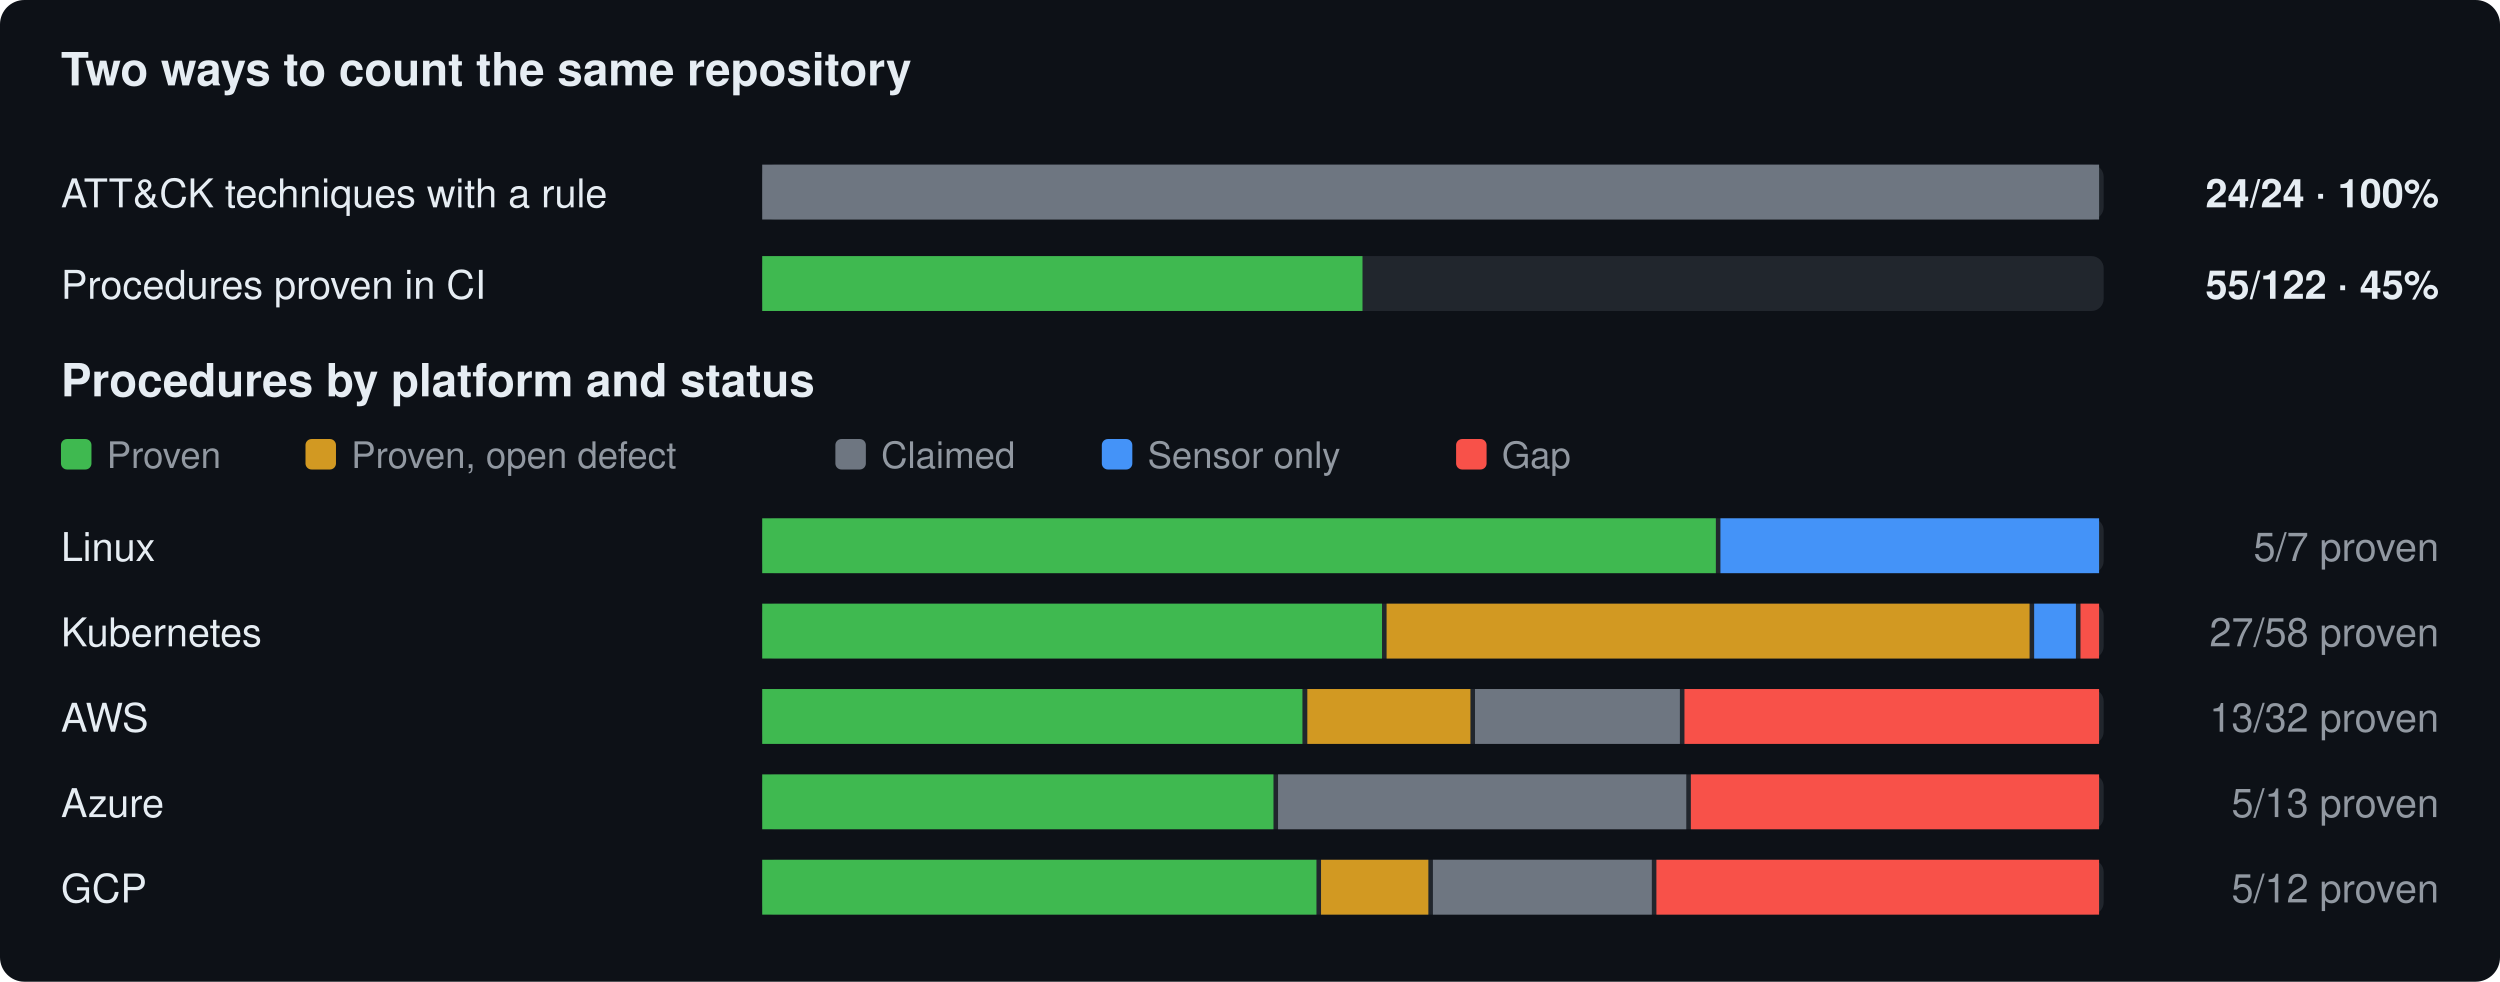
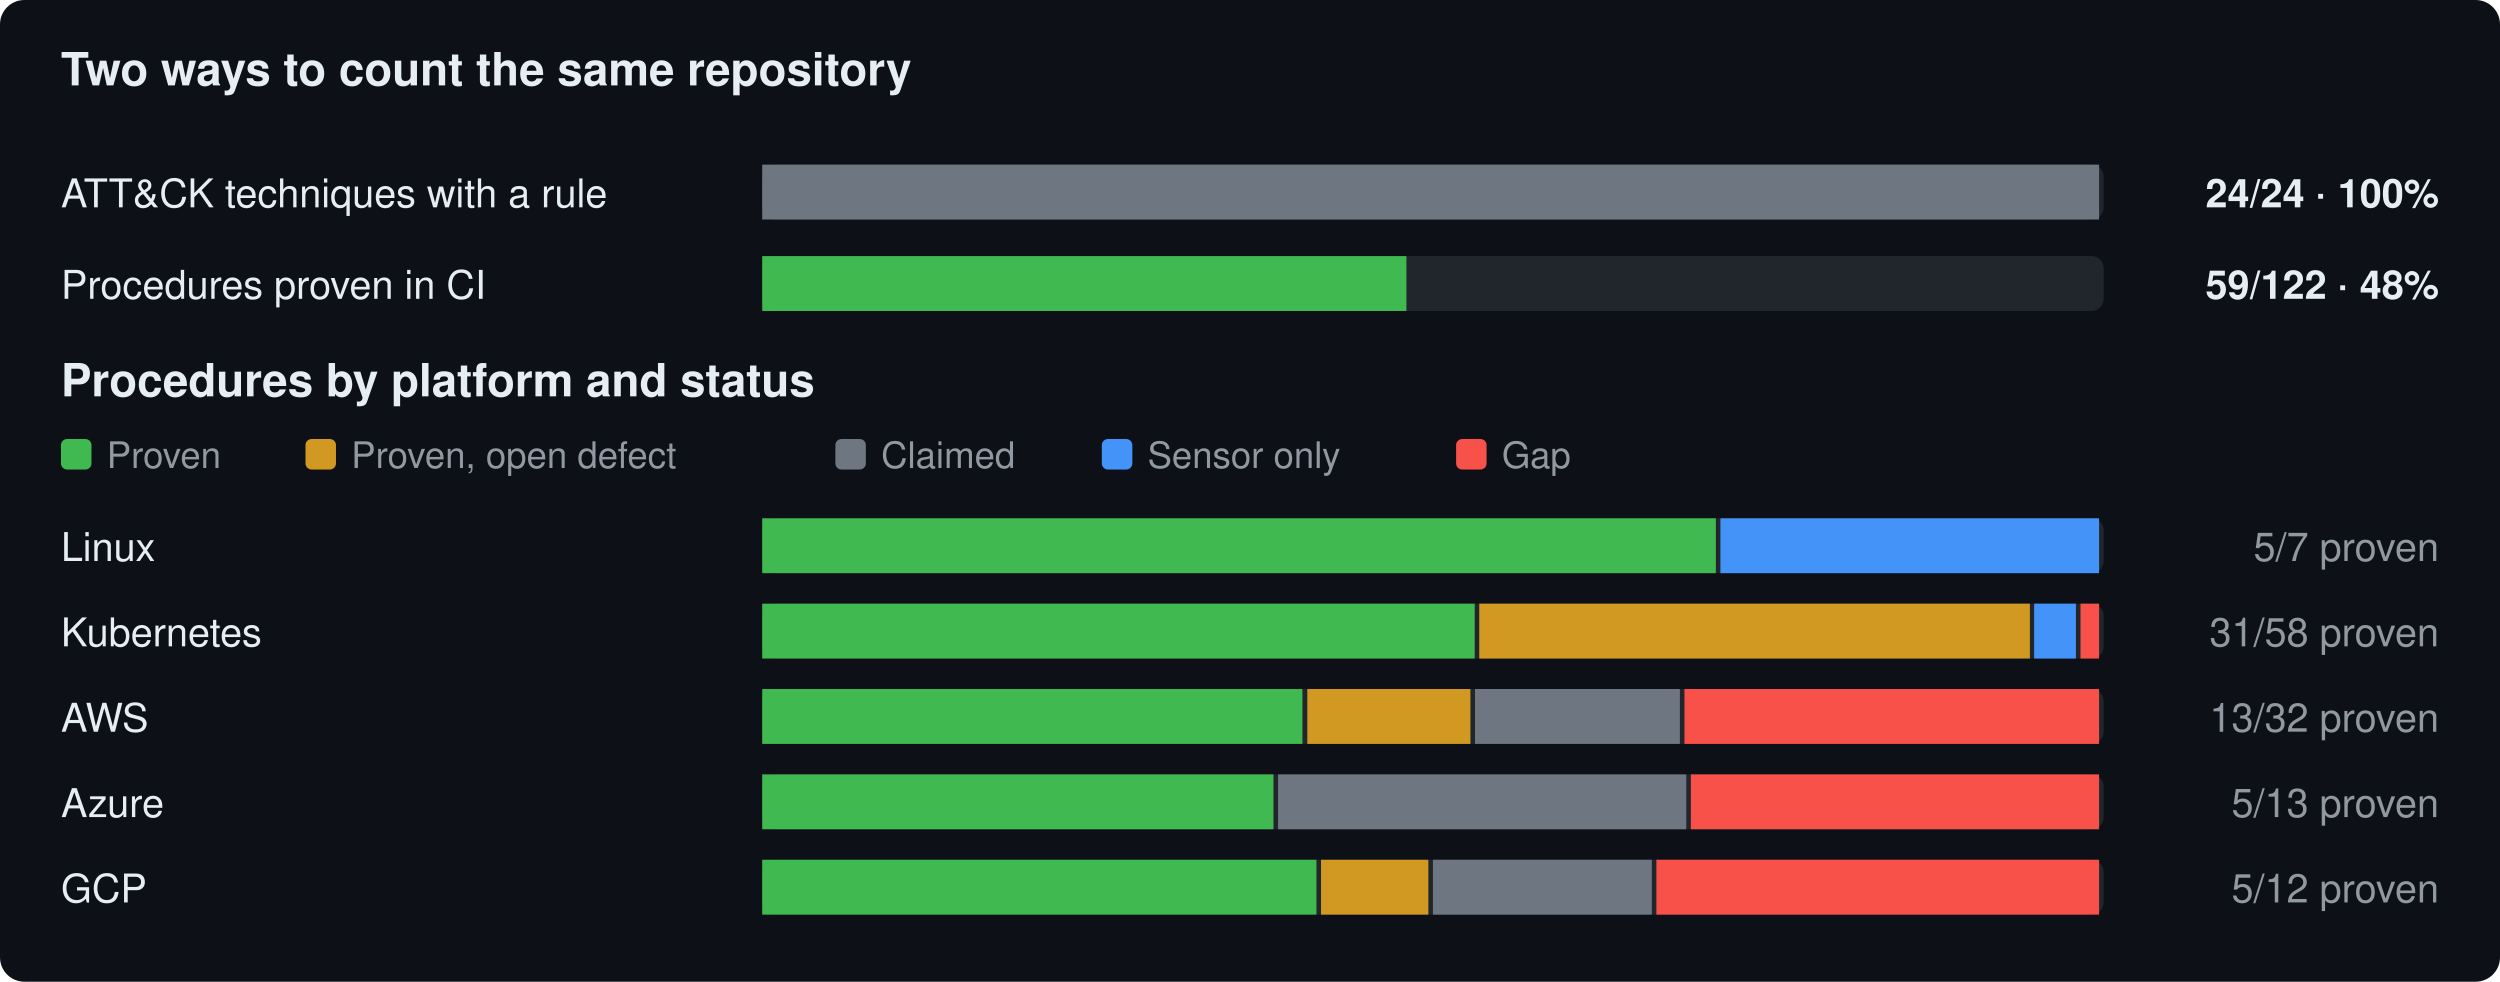
- <svg xmlns="http://www.w3.org/2000/svg" width="820" height="322" viewBox="0 0 820 322" font-family="-apple-system,BlinkMacSystemFont,'Segoe UI',Helvetica,Arial,sans-serif" role="img" aria-label="Procedure coverage: 55 of 122 procedures proven in CI">
+ <svg xmlns="http://www.w3.org/2000/svg" width="820" height="322" viewBox="0 0 820 322" font-family="-apple-system,BlinkMacSystemFont,'Segoe UI',Helvetica,Arial,sans-serif" role="img" aria-label="Procedure coverage: 59 of 122 procedures proven in CI">
  <rect width="820" height="322" rx="8" fill="#0d1117" />
  <text x="20" y="28" fill="#e6edf3" font-size="15" font-weight="600" text-anchor="start">Two ways to count the same repository</text>
  <text x="20" y="68" fill="#e6edf3" font-size="13" font-weight="400" text-anchor="start">ATT&amp;CK techniques with a rule</text>
  <rect x="250" y="54" width="440" height="18" rx="4" fill="#21262d" />
  <rect x="250.0" y="54" width="438.5" height="18" fill="#6e7681" />
  <text x="800" y="68" fill="#e6edf3" font-size="13" font-weight="600" text-anchor="end">24/24 · 100%</text>
  <text x="20" y="98" fill="#e6edf3" font-size="13" font-weight="400" text-anchor="start">Procedures proven in CI</text>
  <rect x="250" y="84" width="440" height="18" rx="4" fill="#21262d" />
-   <rect x="250.0" y="84" width="196.9" height="18" fill="#3fb950" />
-   <text x="800" y="98" fill="#e6edf3" font-size="13" font-weight="600" text-anchor="end">55/122 · 45%</text>
+   <rect x="250.0" y="84" width="211.3" height="18" fill="#3fb950" />
+   <text x="800" y="98" fill="#e6edf3" font-size="13" font-weight="600" text-anchor="end">59/122 · 48%</text>
  <text x="20" y="130" fill="#e6edf3" font-size="15" font-weight="600" text-anchor="start">Procedures by platform and status</text>
  <rect x="20" y="144" width="10" height="10" rx="2" fill="#3fb950" />
  <text x="35" y="153.5" fill="#9198a1" font-size="12" font-weight="400" text-anchor="start">Proven</text>
  <rect x="100.2" y="144" width="10" height="10" rx="2" fill="#d29922" />
  <text x="115.2" y="153.5" fill="#9198a1" font-size="12" font-weight="400" text-anchor="start">Proven, open defect</text>
  <rect x="274.0" y="144" width="10" height="10" rx="2" fill="#6e7681" />
  <text x="289.0" y="153.5" fill="#9198a1" font-size="12" font-weight="400" text-anchor="start">Claimed</text>
  <rect x="361.4" y="144" width="10" height="10" rx="2" fill="#4493f8" />
  <text x="376.4" y="153.5" fill="#9198a1" font-size="12" font-weight="400" text-anchor="start">Sensor only</text>
  <rect x="477.6" y="144" width="10" height="10" rx="2" fill="#f85149" />
  <text x="492.6" y="153.5" fill="#9198a1" font-size="12" font-weight="400" text-anchor="start">Gap</text>
  <text x="20" y="184" fill="#e6edf3" font-size="13" font-weight="400" text-anchor="start">Linux</text>
  <rect x="250" y="170" width="440" height="18" rx="4" fill="#21262d" />
  <rect x="250.0" y="170" width="312.8" height="18" fill="#3fb950" />
  <rect x="564.3" y="170" width="124.2" height="18" fill="#4493f8" />
  <text x="800" y="184" fill="#9198a1" font-size="13" font-weight="400" text-anchor="end">5/7 proven</text>
  <text x="20" y="212" fill="#e6edf3" font-size="13" font-weight="400" text-anchor="start">Kubernetes</text>
  <rect x="250" y="198" width="440" height="18" rx="4" fill="#21262d" />
-   <rect x="250.0" y="198" width="203.3" height="18" fill="#3fb950" />
-   <rect x="454.8" y="198" width="210.9" height="18" fill="#d29922" />
+   <rect x="250.0" y="198" width="233.7" height="18" fill="#3fb950" />
+   <rect x="485.2" y="198" width="180.6" height="18" fill="#d29922" />
  <rect x="667.2" y="198" width="13.7" height="18" fill="#4493f8" />
  <rect x="682.4" y="198" width="6.1" height="18" fill="#f85149" />
-   <text x="800" y="212" fill="#9198a1" font-size="13" font-weight="400" text-anchor="end">27/58 proven</text>
+   <text x="800" y="212" fill="#9198a1" font-size="13" font-weight="400" text-anchor="end">31/58 proven</text>
  <text x="20" y="240" fill="#e6edf3" font-size="13" font-weight="400" text-anchor="start">AWS</text>
  <rect x="250" y="226" width="440" height="18" rx="4" fill="#21262d" />
  <rect x="250.0" y="226" width="177.2" height="18" fill="#3fb950" />
  <rect x="428.8" y="226" width="53.5" height="18" fill="#d29922" />
  <rect x="483.8" y="226" width="67.2" height="18" fill="#6e7681" />
  <rect x="552.5" y="226" width="136.0" height="18" fill="#f85149" />
  <text x="800" y="240" fill="#9198a1" font-size="13" font-weight="400" text-anchor="end">13/32 proven</text>
  <text x="20" y="268" fill="#e6edf3" font-size="13" font-weight="400" text-anchor="start">Azure</text>
  <rect x="250" y="254" width="440" height="18" rx="4" fill="#21262d" />
  <rect x="250.0" y="254" width="167.7" height="18" fill="#3fb950" />
  <rect x="419.2" y="254" width="133.9" height="18" fill="#6e7681" />
  <rect x="554.6" y="254" width="133.9" height="18" fill="#f85149" />
  <text x="800" y="268" fill="#9198a1" font-size="13" font-weight="400" text-anchor="end">5/13 proven</text>
  <text x="20" y="296" fill="#e6edf3" font-size="13" font-weight="400" text-anchor="start">GCP</text>
  <rect x="250" y="282" width="440" height="18" rx="4" fill="#21262d" />
  <rect x="250.0" y="282" width="181.8" height="18" fill="#3fb950" />
  <rect x="433.3" y="282" width="35.2" height="18" fill="#d29922" />
  <rect x="470.0" y="282" width="71.8" height="18" fill="#6e7681" />
  <rect x="543.3" y="282" width="145.2" height="18" fill="#f85149" />
  <text x="800" y="296" fill="#9198a1" font-size="13" font-weight="400" text-anchor="end">5/12 proven</text>
</svg>
